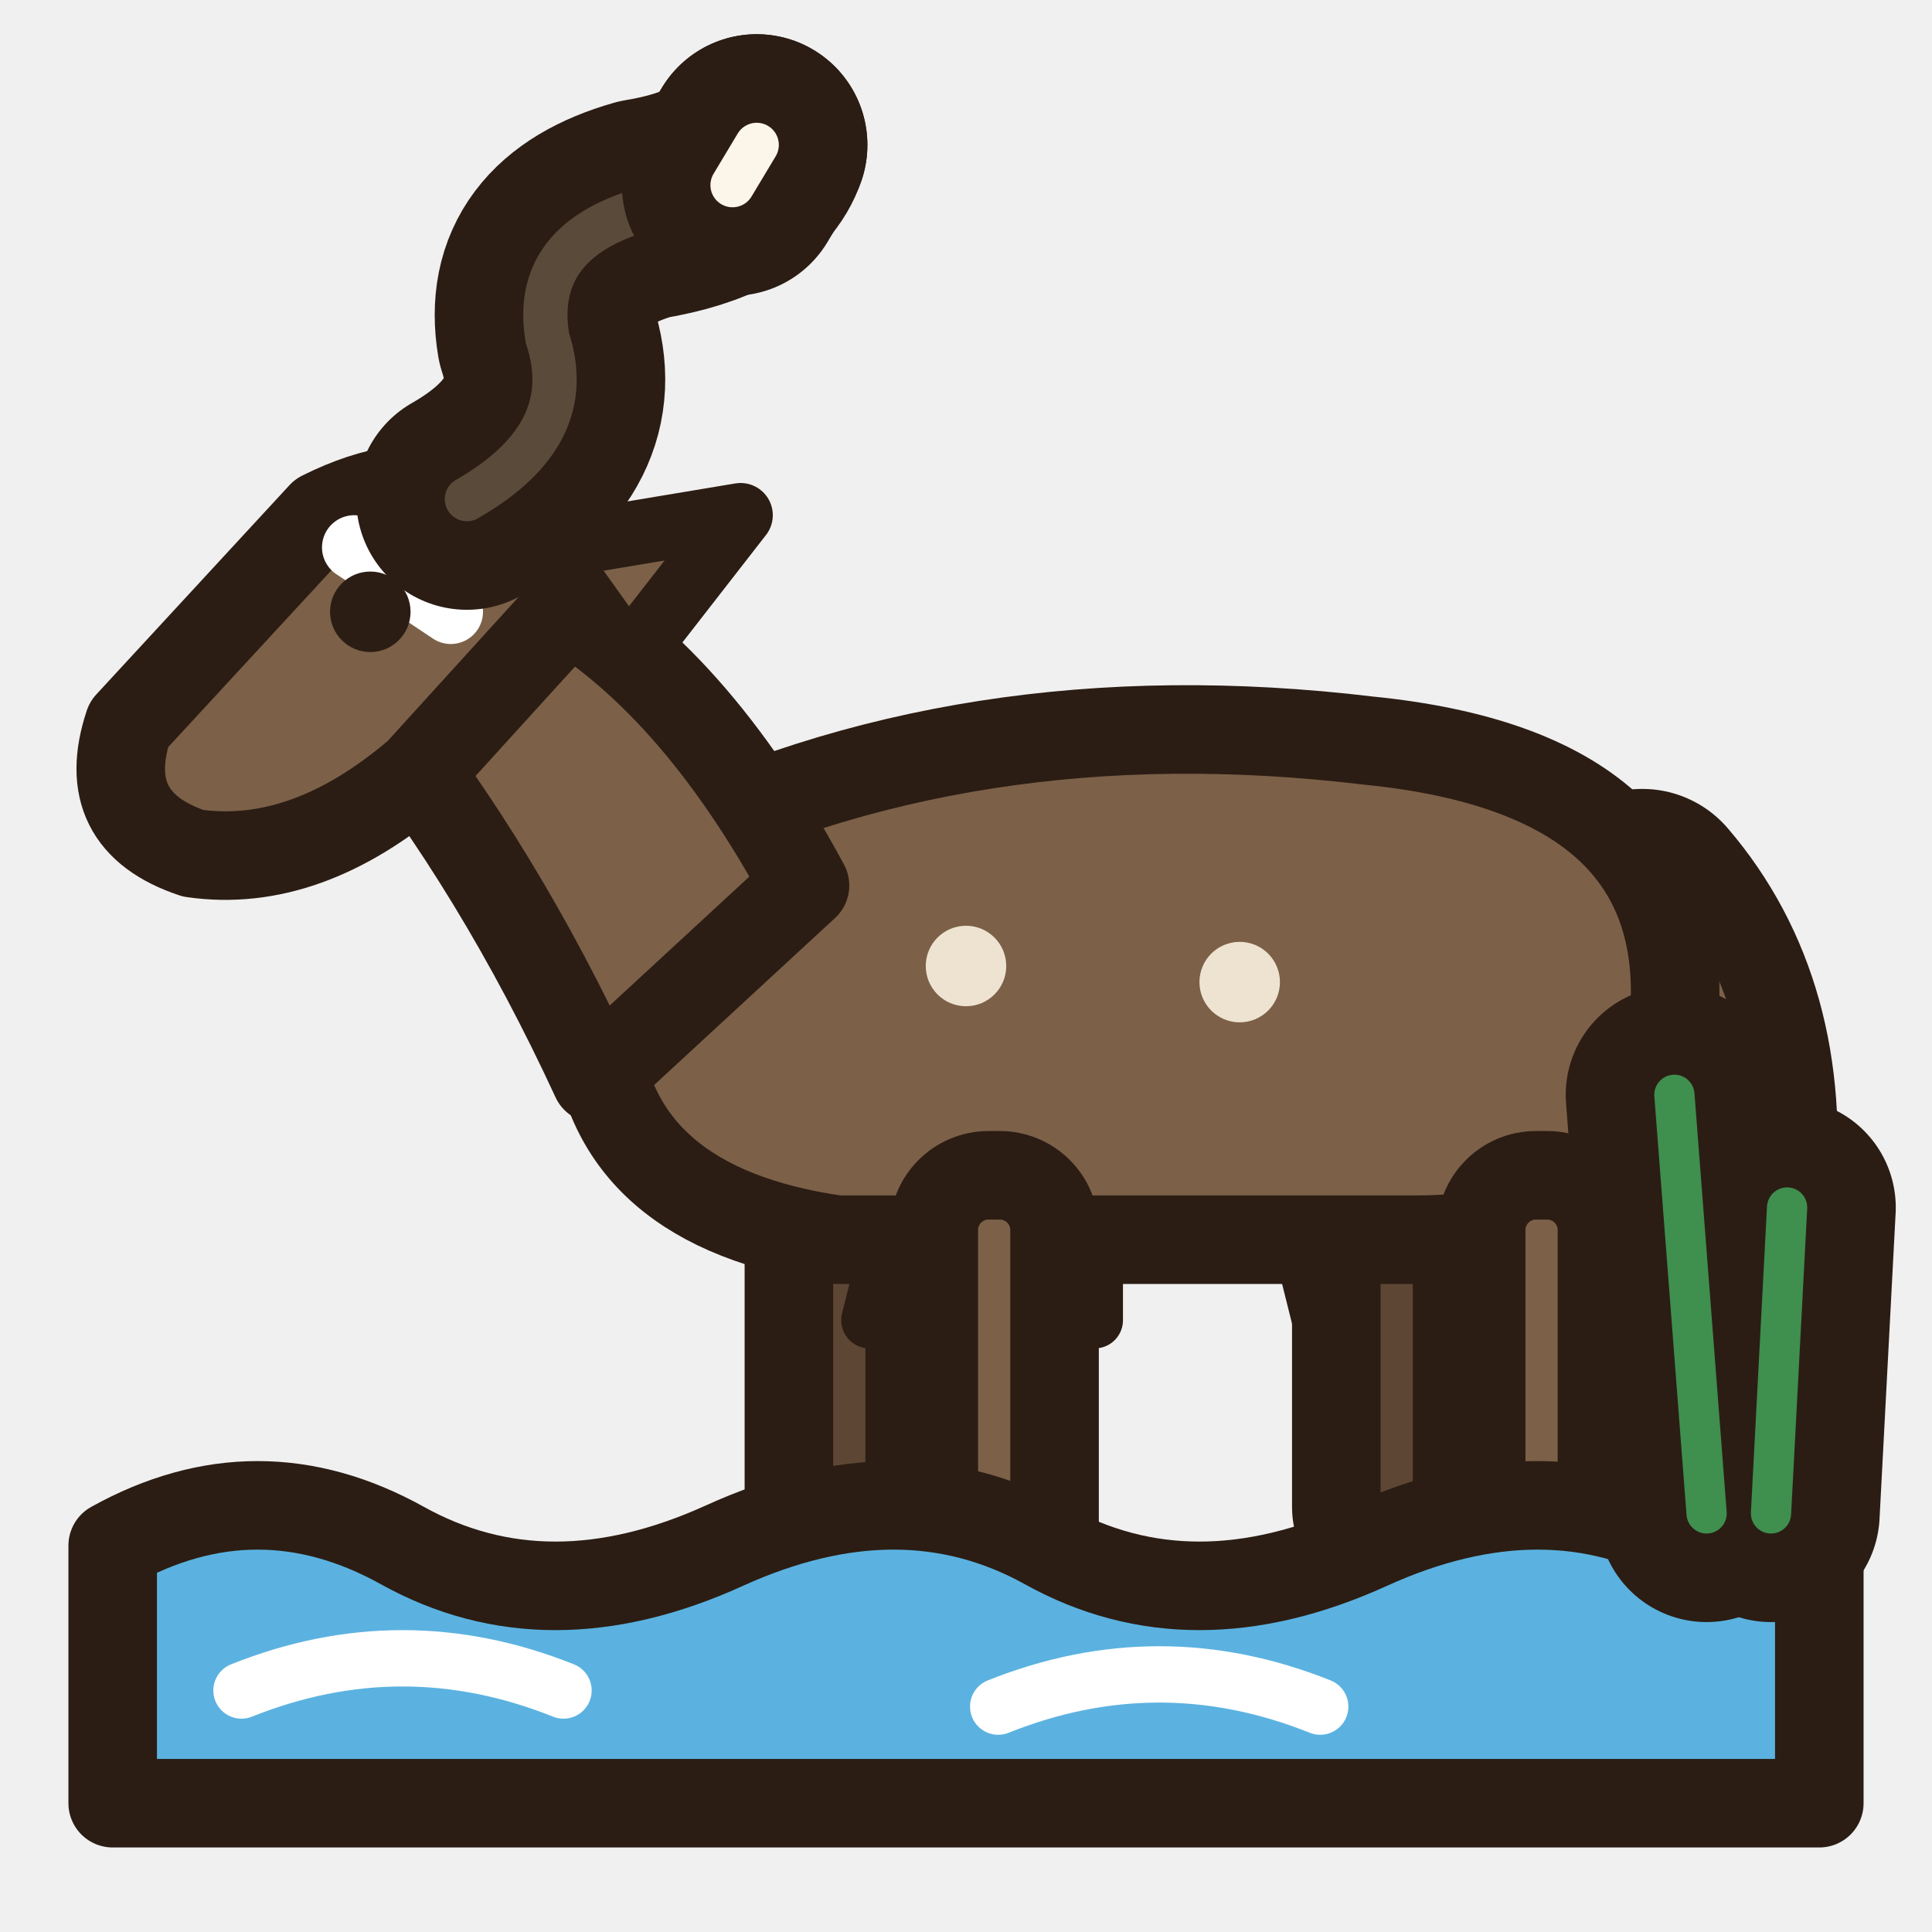
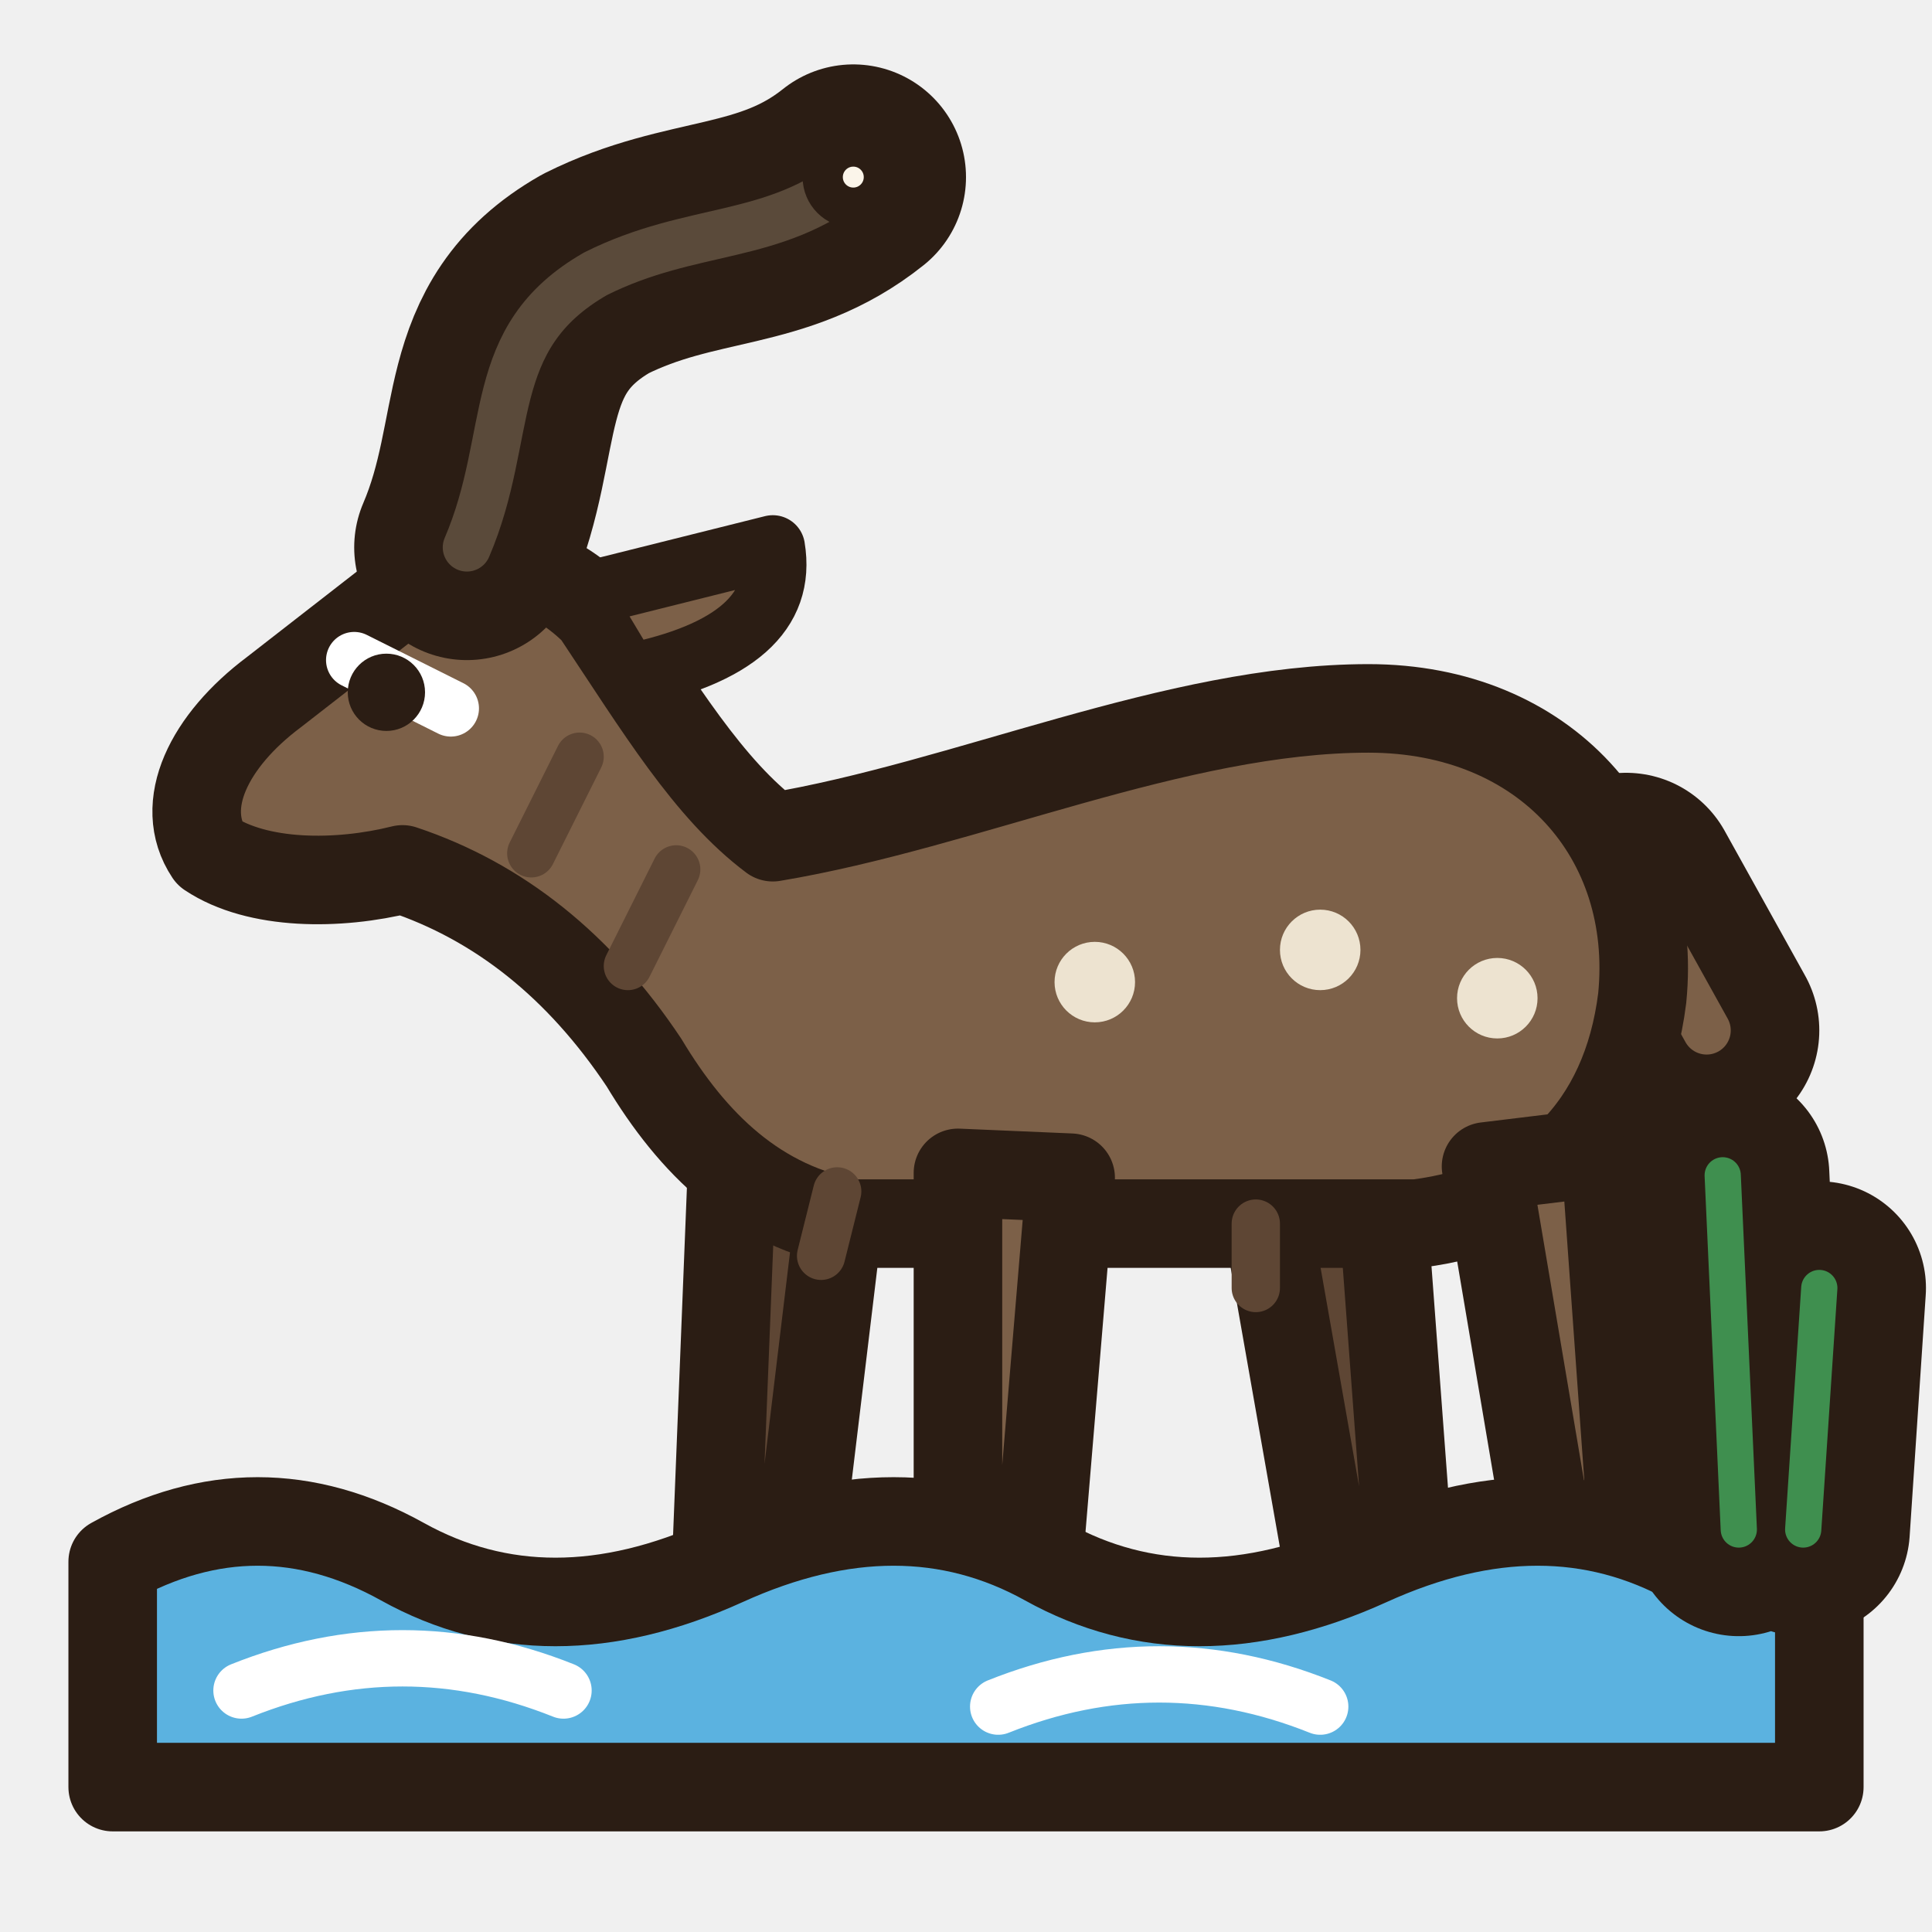
<svg xmlns="http://www.w3.org/2000/svg" width="24" height="24" viewBox="0 0 24 24" fill="none" stroke="currentColor" stroke-width="1.75" stroke-linecap="round" stroke-linejoin="round" class="afroicon afroicon-emoji-sitatunga afroicon-fill">
-   <rect x="16.6" y="14.2" width="1.5" height="5.2" rx="0.68" fill="#5E4634" stroke="#2B1D14" stroke-width="1.1" />
-   <rect x="9.8" y="14.2" width="1.5" height="5.2" rx="0.68" fill="#5E4634" stroke="#2B1D14" stroke-width="1.1" />
-   <path d="M20.4 11.2Q21.6 12.6 21.4 14.8" fill="none" stroke="#2B1D14" stroke-width="2.8" />
-   <path d="M20.4 11.2Q21.6 12.6 21.4 14.8" fill="none" stroke="#7C6048" stroke-width="0.6" />
-   <path d="M8 10.6Q12 8.6 17 9.2Q21 9.6 20.8 12.6Q20.6 15.4 17.6 15.4H10.4Q7.6 15 7.4 12.8Z" fill="#7C6048" stroke="#2B1D14" stroke-width="1.1" />
-   <path d="M11 15.6L10.8 16.4M13.6 15.6L13.6 16.4M16.2 15.6L16.4 16.4" fill="none" stroke="#2B1D14" stroke-width="0.7" />
-   <circle cx="12" cy="12" r="0.5" fill="#EDE3D0" stroke="none" />
-   <circle cx="15.4" cy="12.2" r="0.5" fill="#EDE3D0" stroke="none" />
-   <rect x="18.4" y="14.6" width="1.5" height="5.2" rx="0.68" fill="#7C6048" stroke="#2B1D14" stroke-width="1.1" />
-   <rect x="11.6" y="14.6" width="1.5" height="5.2" rx="0.68" fill="#7C6048" stroke="#2B1D14" stroke-width="1.1" />
-   <path d="M10 11Q8.6 8.4 6.8 7.4L4.6 8.8Q6.2 10.8 7.4 13.4Z" fill="#7C6048" stroke="#2B1D14" stroke-width="1.1" />
-   <path d="M7.2 7.4Q6 5.4 4 6.4L1.6 9Q1.2 10.2 2.4 10.6Q3.8 10.8 5.2 9.6Z" fill="#7C6048" stroke="#2B1D14" stroke-width="1.1" />
-   <path d="M4.4 6.8L5.6 7.6" fill="none" stroke="#FFFFFF" stroke-width="0.8" />
-   <path d="M5.8 6.2Q7.2 5.4 6.8 4.2Q6.6 3 8 2.6Q9.2 2.4 9.4 1.8" fill="none" stroke="#2B1D14" stroke-width="2.75" />
-   <path d="M5.8 6.2Q7.2 5.4 6.8 4.2Q6.6 3 8 2.6Q9.2 2.4 9.4 1.8" fill="none" stroke="#5A4A3A" stroke-width="0.55" />
-   <path d="M9.1 2.3L9.4 1.8" fill="none" stroke="#2B1D14" stroke-width="2.75" />
-   <path d="M9.1 2.3L9.4 1.8" fill="none" stroke="#FBF5EA" stroke-width="0.55" />
-   <path d="M6.8 6.8L9.2 6.4L7.8 8.2Z" fill="#7C6048" stroke="#2B1D14" stroke-width="0.8" />
-   <circle cx="4.6" cy="7.6" r="0.5" fill="#2B1D14" stroke="none" />
-   <path d="M1.4 19.2Q3.2 18.2 5 19.2T9 19.2T13 19.2T17 19.2T21 19.2Q21.8 18.8 22.6 19.2V22.4H1.4Z" fill="#5BB2E0" stroke="#2B1D14" stroke-width="1.1" />
+   <path d="M9.1 14.34L8.9 19.36A0.5 0.5 0 0 0 9.9 19.44L10.5 14.46Z" fill="#5E4634" stroke="#2B1D14" stroke-width="1.1" />
+   <path d="M15.66 14.69L16.5 19.46A0.5 0.5 0 0 0 17.5 19.34L17.14 14.51Z" fill="#5E4634" stroke="#2B1D14" stroke-width="1.1" />
+   <path d="M20.2 11L21.2 12.8" fill="none" stroke="#2B1D14" stroke-width="2.8" />
+   <path d="M20.2 11L21.2 12.8" fill="none" stroke="#7C6048" stroke-width="0.6" />
+   <path d="M2.6 10.6C2.2 10 2.6 9.2 3.4 8.6L5.2 7.2C6 6.8 6.8 7 7.4 7.6C8.2 8.8 8.8 9.8 9.6 10.4C12 10 14.6 8.8 17 8.8C19.2 8.8 20.6 10.4 20.4 12.4C20.2 14 19.2 15 17.6 15.2H10.6C9.4 15 8.6 14.2 8 13.2C7.2 12 6.2 11.2 5 10.8C4.2 11 3.2 11 2.6 10.6Z" fill="#7C6048" stroke="#2B1D14" stroke-width="1.1" />
+   <path d="M7.2 9.4L6.6 10.6M8.4 10.8L7.8 12M10.4 14.8L10.2 15.6M13 15.2L12.9 16M15.6 15.2L15.6 16" fill="none" stroke="#5E4634" stroke-width="0.6" />
+   <circle cx="13.6" cy="12.2" r="0.5" fill="#EDE3D0" stroke="none" />
+   <circle cx="16.4" cy="11.8" r="0.5" fill="#EDE3D0" stroke="none" />
+   <circle cx="18.6" cy="12.4" r="0.5" fill="#EDE3D0" stroke="none" />
+   <path d="M11.9 14.57L11.9 19.38A0.5 0.5 0 0 0 12.9 19.42L13.3 14.63Z" fill="#7C6048" stroke="#2B1D14" stroke-width="1.1" />
+   <path d="M18.46 14.49L19.3 19.46A0.5 0.5 0 0 0 20.3 19.34L19.94 14.31Z" fill="#7C6048" stroke="#2B1D14" stroke-width="1.1" />
+   <path d="M4.4 8.2L5.6 8.8" fill="none" stroke="#FFFFFF" stroke-width="0.7" />
+   <path d="M5.8 6.8C6.4 5.4 6 4.2 7.4 3.4C8.6 2.8 9.6 3 10.6 2.2" fill="none" stroke="#2B1D14" stroke-width="2.8" />
+   <path d="M5.8 6.8C6.4 5.4 6 4.2 7.4 3.4C8.6 2.8 9.6 3 10.6 2.2" fill="none" stroke="#5A4A3A" stroke-width="0.6" />
+   <circle cx="10.6" cy="2.2" r="0.38" fill="#FBF5EA" stroke="#2B1D14" stroke-width="0.5" />
+   <path d="M7.2 7.4L9.6 6.8Q9.8 8 7.8 8.4Z" fill="#7C6048" stroke="#2B1D14" stroke-width="0.8" />
+   <circle cx="4.8" cy="8.6" r="0.48" fill="#2B1D14" stroke="none" />
+   <path d="M1.4 19.4Q3.2 18.4 5 19.4T9 19.4T13 19.4T17 19.4T21 19.4Q21.8 19 22.6 19.4V22.2H1.4Z" fill="#5BB2E0" stroke="#2B1D14" stroke-width="1.1" />
  <path d="M3 21Q5 20.2 7 21M12.4 21.2Q14.4 20.4 16.4 21.2" fill="none" stroke="#FFFFFF" stroke-width="0.7" />
-   <path d="M21.2 18.8L20.8 13.6M22 18.8L22.2 15" fill="none" stroke="#2B1D14" stroke-width="2.7" />
-   <path d="M21.2 18.8L20.8 13.6M22 18.8L22.2 15" fill="none" stroke="#3F8F4F" stroke-width="0.5" />
+   <path d="M21.6 19L21.4 14.6M22.4 19L22.6 16" fill="none" stroke="#2B1D14" stroke-width="2.65" />
+   <path d="M21.6 19L21.4 14.6M22.4 19L22.6 16" fill="none" stroke="#3F8F4F" stroke-width="0.45" />
</svg>
